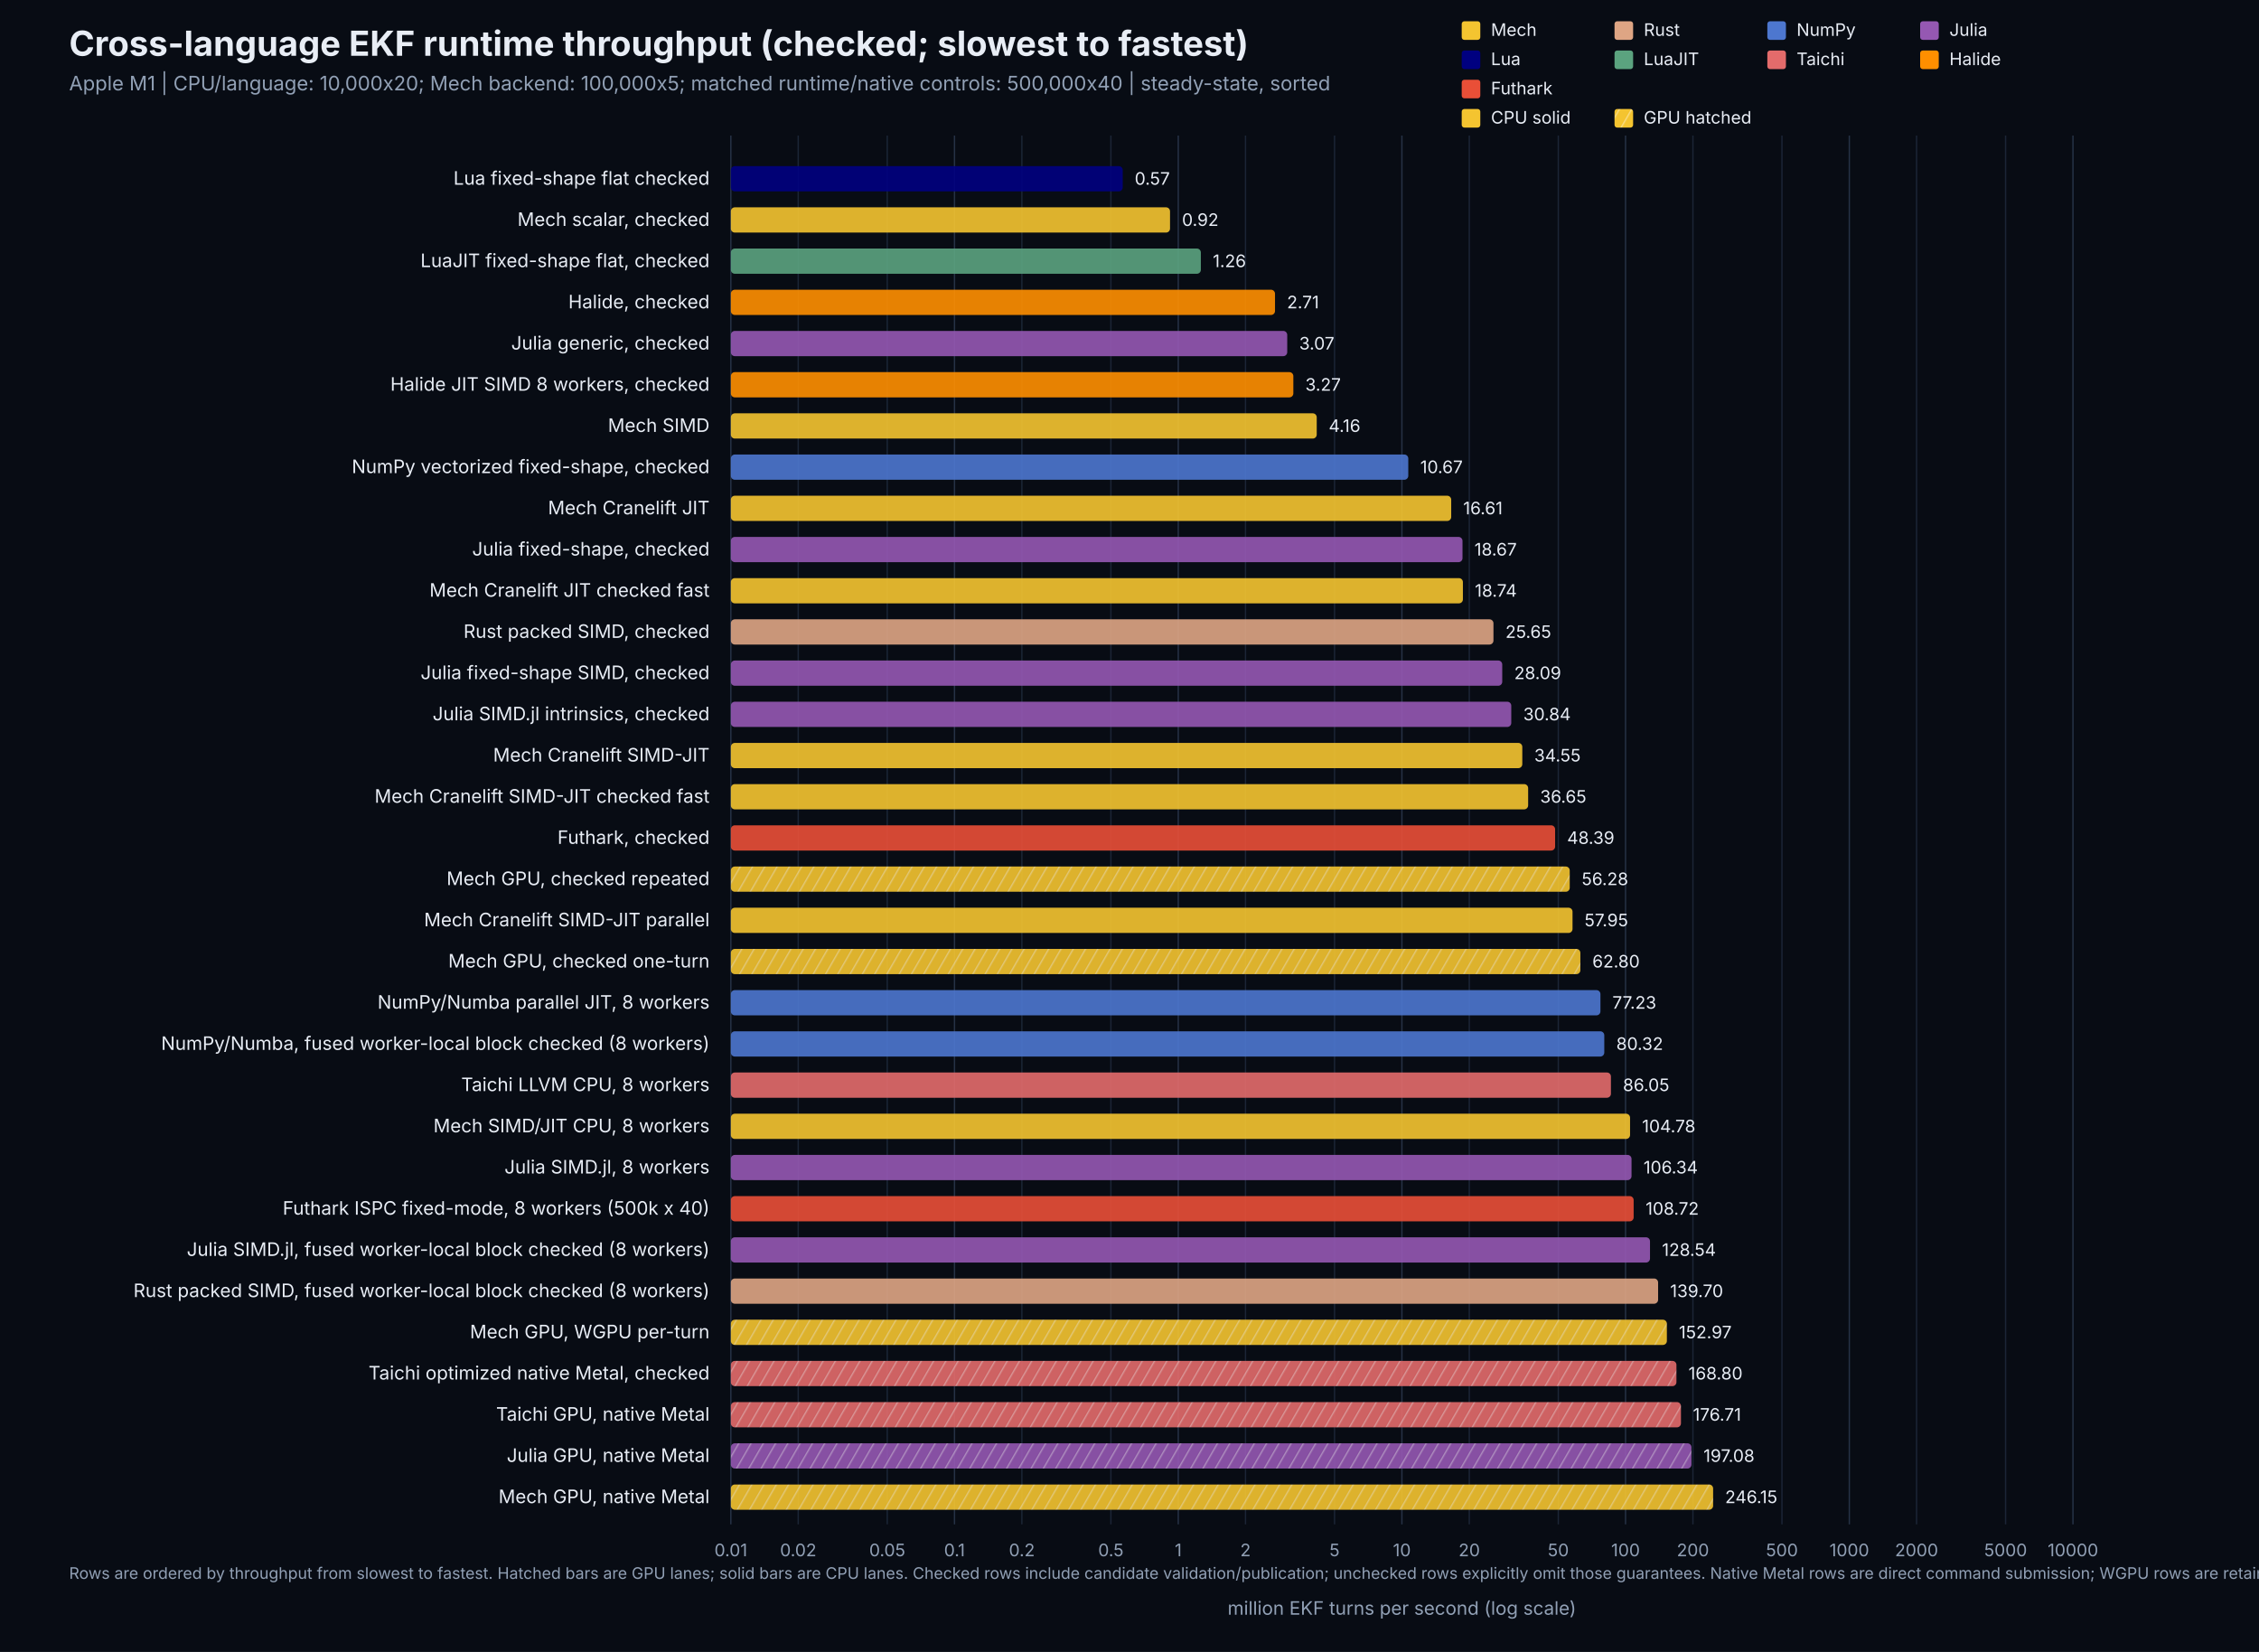
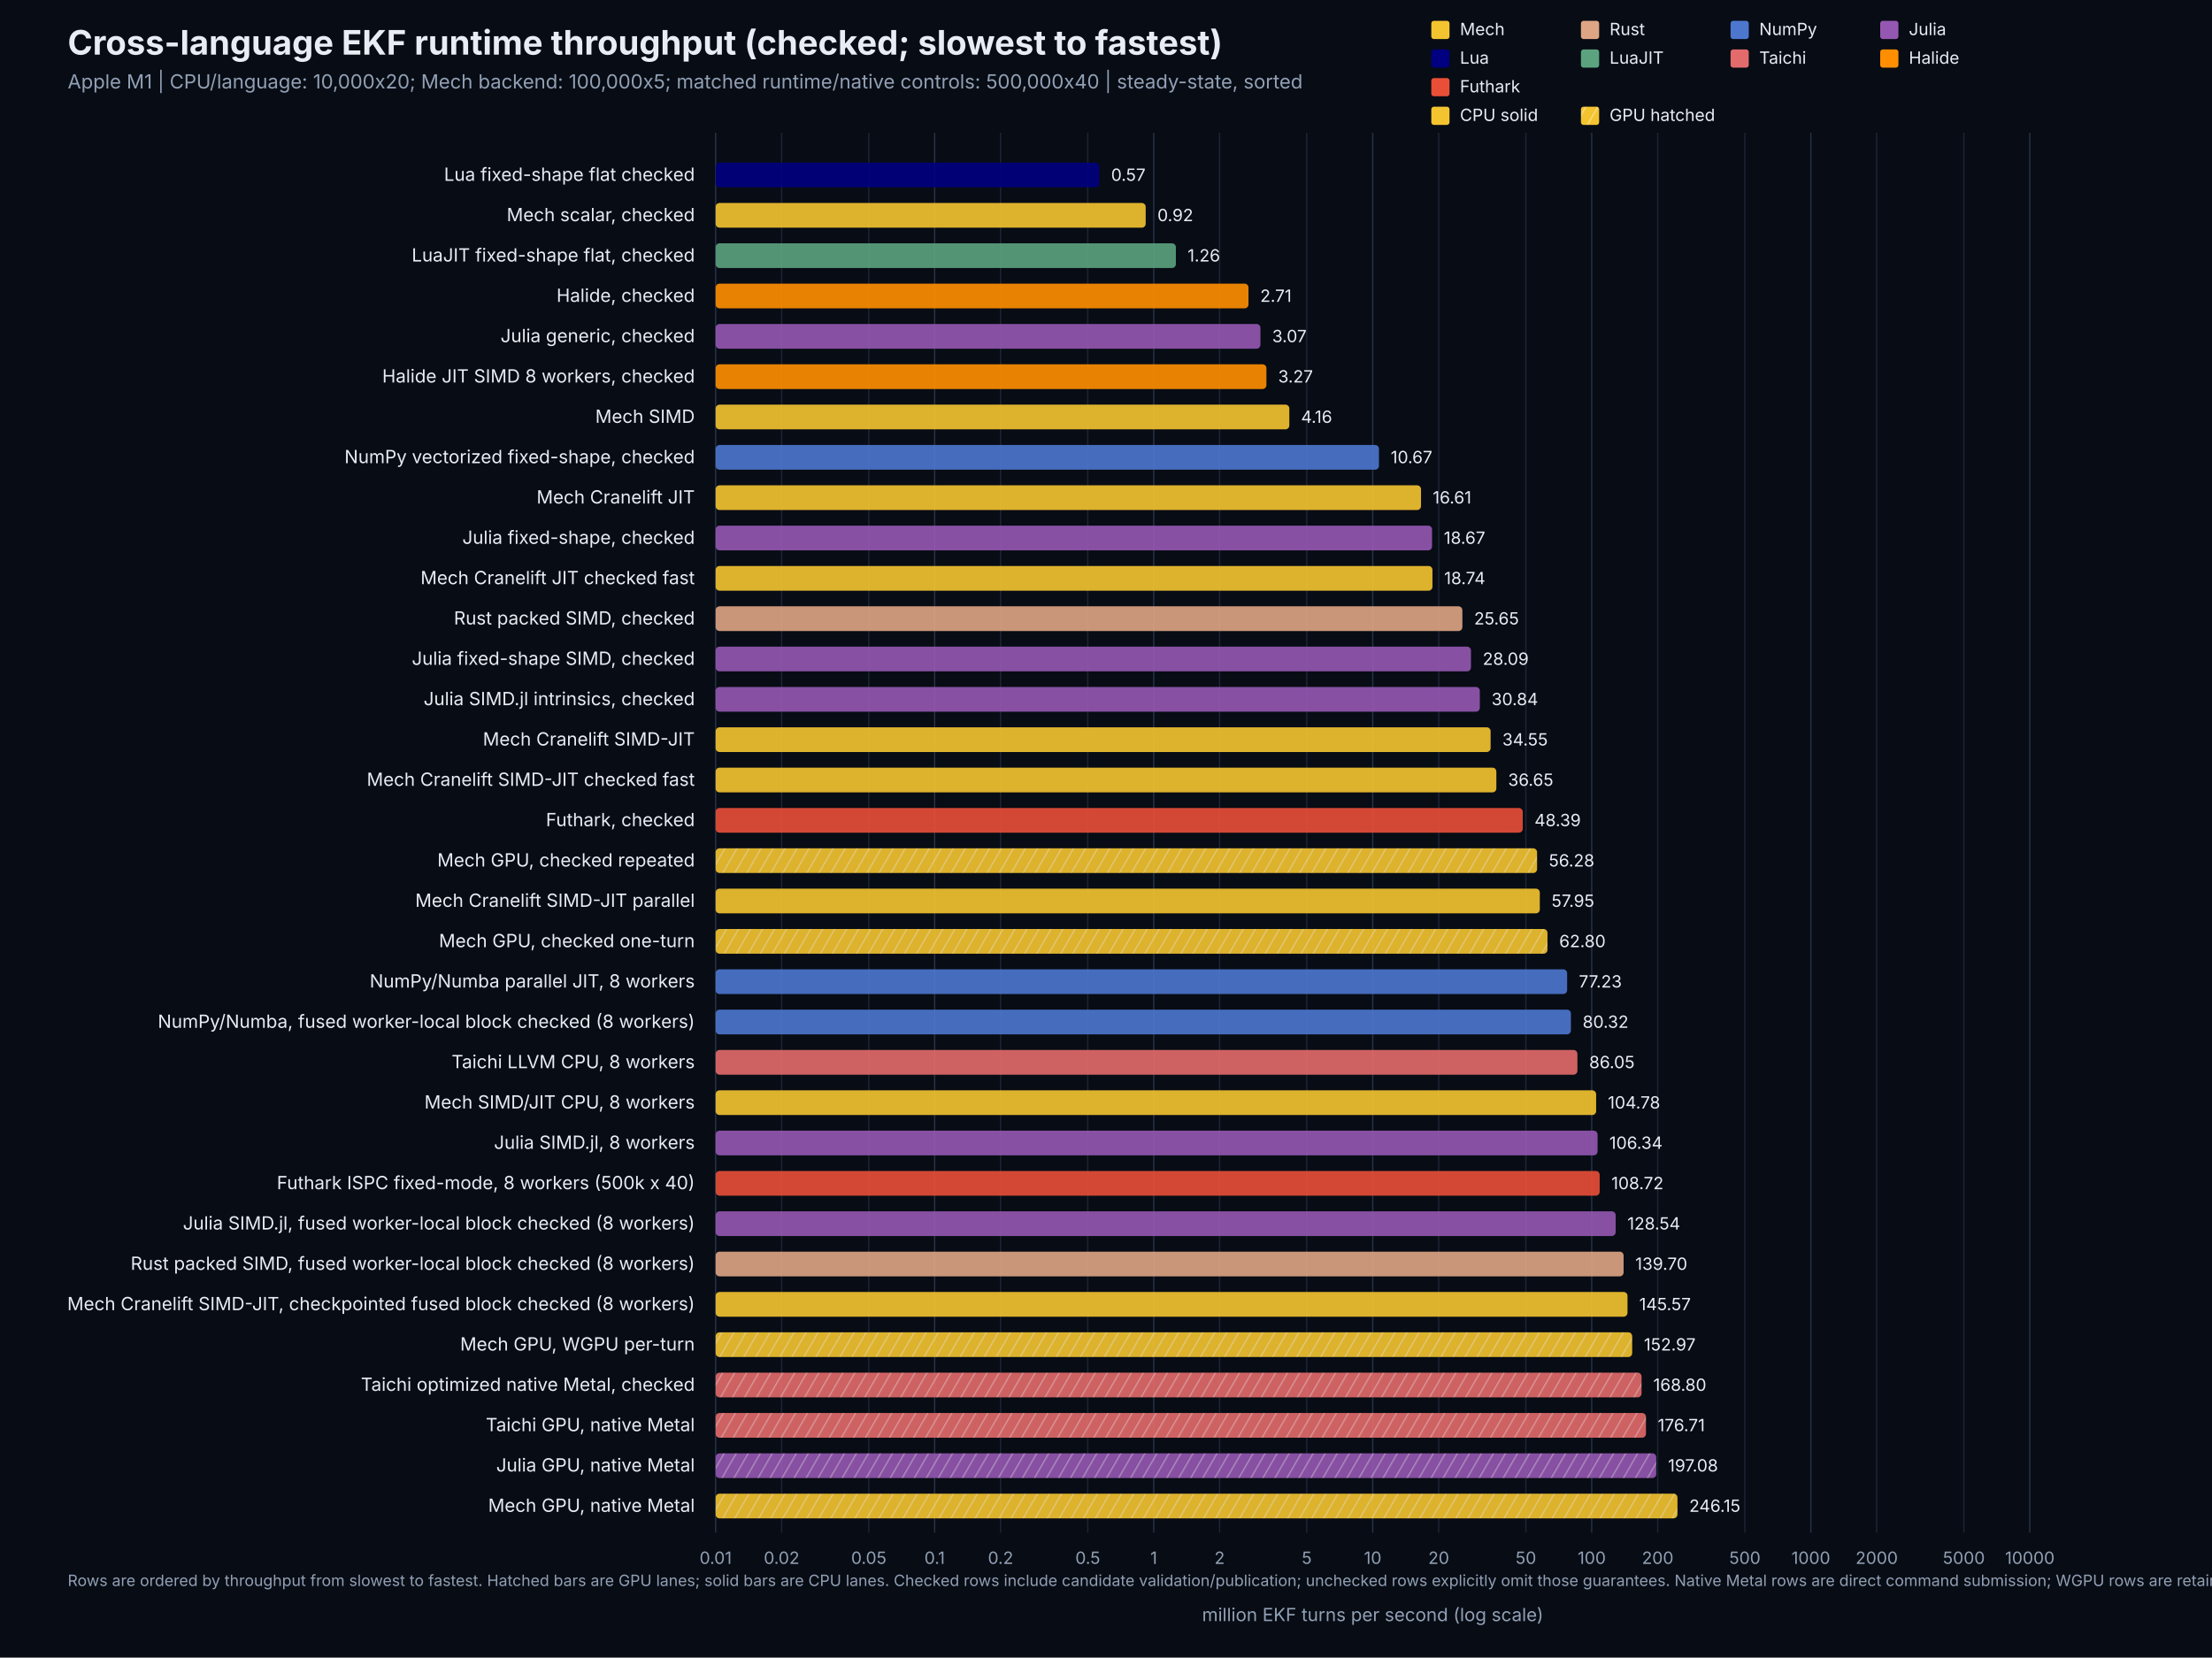
- <svg xmlns="http://www.w3.org/2000/svg" width="1700" height="1243" viewBox="0 0 1700 1243">
+ <svg xmlns="http://www.w3.org/2000/svg" width="1700" height="1274" viewBox="0 0 1700 1274">
  <rect width="100%" height="100%" fill="#080c14" />
  <defs>
    <pattern id="gpu-mech" width="8" height="8" patternUnits="userSpaceOnUse" patternTransform="rotate(30)">
      <rect width="8" height="8" fill="#f4c430" />
      <path d="M0 0V8" stroke="#ffffff" stroke-opacity="0.38" stroke-width="2" />
    </pattern>
    <pattern id="gpu-rust" width="8" height="8" patternUnits="userSpaceOnUse" patternTransform="rotate(30)">
      <rect width="8" height="8" fill="#dea584" />
      <path d="M0 0V8" stroke="#ffffff" stroke-opacity="0.38" stroke-width="2" />
    </pattern>
    <pattern id="gpu-numpy" width="8" height="8" patternUnits="userSpaceOnUse" patternTransform="rotate(30)">
      <rect width="8" height="8" fill="#4d77cf" />
      <path d="M0 0V8" stroke="#ffffff" stroke-opacity="0.38" stroke-width="2" />
    </pattern>
    <pattern id="gpu-julia" width="8" height="8" patternUnits="userSpaceOnUse" patternTransform="rotate(30)">
      <rect width="8" height="8" fill="#9558b2" />
      <path d="M0 0V8" stroke="#ffffff" stroke-opacity="0.38" stroke-width="2" />
    </pattern>
    <pattern id="gpu-lua" width="8" height="8" patternUnits="userSpaceOnUse" patternTransform="rotate(30)">
      <rect width="8" height="8" fill="#000080" />
      <path d="M0 0V8" stroke="#ffffff" stroke-opacity="0.38" stroke-width="2" />
    </pattern>
    <pattern id="gpu-luajit" width="8" height="8" patternUnits="userSpaceOnUse" patternTransform="rotate(30)">
      <rect width="8" height="8" fill="#5ba37f" />
      <path d="M0 0V8" stroke="#ffffff" stroke-opacity="0.38" stroke-width="2" />
    </pattern>
    <pattern id="gpu-taichi" width="8" height="8" patternUnits="userSpaceOnUse" patternTransform="rotate(30)">
      <rect width="8" height="8" fill="#e36b6b" />
      <path d="M0 0V8" stroke="#ffffff" stroke-opacity="0.38" stroke-width="2" />
    </pattern>
    <pattern id="gpu-halide" width="8" height="8" patternUnits="userSpaceOnUse" patternTransform="rotate(30)">
      <rect width="8" height="8" fill="#ff8f00" />
      <path d="M0 0V8" stroke="#ffffff" stroke-opacity="0.38" stroke-width="2" />
    </pattern>
    <pattern id="gpu-futhark" width="8" height="8" patternUnits="userSpaceOnUse" patternTransform="rotate(30)">
      <rect width="8" height="8" fill="#e94f37" />
      <path d="M0 0V8" stroke="#ffffff" stroke-opacity="0.38" stroke-width="2" />
    </pattern>
  </defs>
  <style>text{font-family:-apple-system,BlinkMacSystemFont,"Segoe UI",sans-serif;fill:#e8edf5} .muted{fill:#91a0b5} .grid{stroke:#263246;stroke-width:1} .minor-grid{stroke:#1b2536;stroke-width:1} .axis{fill:#91a0b5;font-size:13px} .label{font-size:14px} .value{font-size:13px;font-variant-numeric:tabular-nums}</style>
  <text x="52" y="42" font-size="26" font-weight="700">Cross-language EKF runtime throughput (checked; slowest to fastest)</text>
  <text x="52" y="68" class="muted" font-size="15">Apple M1 | CPU/language: 10,000x20; Mech backend: 100,000x5; matched runtime/native controls: 500,000x40 | steady-state, sorted</text>
-   <line x1="550.0" y1="102" x2="550.0" y2="1147" class="grid" />
-   <text x="550.0" y="1171" text-anchor="middle" class="axis">0.01</text>
-   <line x1="600.7" y1="102" x2="600.7" y2="1147" class="minor-grid" />
-   <text x="600.7" y="1171" text-anchor="middle" class="axis">0.02</text>
-   <line x1="667.7" y1="102" x2="667.7" y2="1147" class="minor-grid" />
-   <text x="667.7" y="1171" text-anchor="middle" class="axis">0.05</text>
-   <line x1="718.3" y1="102" x2="718.3" y2="1147" class="grid" />
-   <text x="718.3" y="1171" text-anchor="middle" class="axis">0.1</text>
-   <line x1="769.0" y1="102" x2="769.0" y2="1147" class="minor-grid" />
-   <text x="769.0" y="1171" text-anchor="middle" class="axis">0.2</text>
-   <line x1="836.0" y1="102" x2="836.0" y2="1147" class="minor-grid" />
-   <text x="836.0" y="1171" text-anchor="middle" class="axis">0.5</text>
-   <line x1="886.7" y1="102" x2="886.7" y2="1147" class="grid" />
-   <text x="886.7" y="1171" text-anchor="middle" class="axis">1</text>
-   <line x1="937.3" y1="102" x2="937.3" y2="1147" class="minor-grid" />
-   <text x="937.3" y="1171" text-anchor="middle" class="axis">2</text>
-   <line x1="1004.3" y1="102" x2="1004.3" y2="1147" class="minor-grid" />
-   <text x="1004.3" y="1171" text-anchor="middle" class="axis">5</text>
-   <line x1="1055.0" y1="102" x2="1055.0" y2="1147" class="grid" />
-   <text x="1055.0" y="1171" text-anchor="middle" class="axis">10</text>
-   <line x1="1105.7" y1="102" x2="1105.7" y2="1147" class="minor-grid" />
-   <text x="1105.7" y="1171" text-anchor="middle" class="axis">20</text>
-   <line x1="1172.7" y1="102" x2="1172.7" y2="1147" class="minor-grid" />
-   <text x="1172.7" y="1171" text-anchor="middle" class="axis">50</text>
-   <line x1="1223.3" y1="102" x2="1223.3" y2="1147" class="grid" />
-   <text x="1223.3" y="1171" text-anchor="middle" class="axis">100</text>
-   <line x1="1274.0" y1="102" x2="1274.0" y2="1147" class="minor-grid" />
-   <text x="1274.0" y="1171" text-anchor="middle" class="axis">200</text>
-   <line x1="1341.0" y1="102" x2="1341.0" y2="1147" class="minor-grid" />
-   <text x="1341.0" y="1171" text-anchor="middle" class="axis">500</text>
-   <line x1="1391.7" y1="102" x2="1391.7" y2="1147" class="grid" />
-   <text x="1391.7" y="1171" text-anchor="middle" class="axis">1000</text>
-   <line x1="1442.3" y1="102" x2="1442.3" y2="1147" class="minor-grid" />
-   <text x="1442.3" y="1171" text-anchor="middle" class="axis">2000</text>
-   <line x1="1509.3" y1="102" x2="1509.3" y2="1147" class="minor-grid" />
-   <text x="1509.3" y="1171" text-anchor="middle" class="axis">5000</text>
-   <line x1="1560.0" y1="102" x2="1560.0" y2="1147" class="grid" />
-   <text x="1560.0" y="1171" text-anchor="middle" class="axis">10000</text>
-   <text x="1055.0" y="1215" text-anchor="middle" class="muted" font-size="14">million EKF turns per second (log scale)</text>
+   <line x1="550.0" y1="102" x2="550.0" y2="1178" class="grid" />
+   <text x="550.0" y="1202" text-anchor="middle" class="axis">0.01</text>
+   <line x1="600.7" y1="102" x2="600.7" y2="1178" class="minor-grid" />
+   <text x="600.7" y="1202" text-anchor="middle" class="axis">0.02</text>
+   <line x1="667.7" y1="102" x2="667.7" y2="1178" class="minor-grid" />
+   <text x="667.7" y="1202" text-anchor="middle" class="axis">0.05</text>
+   <line x1="718.3" y1="102" x2="718.3" y2="1178" class="grid" />
+   <text x="718.3" y="1202" text-anchor="middle" class="axis">0.1</text>
+   <line x1="769.0" y1="102" x2="769.0" y2="1178" class="minor-grid" />
+   <text x="769.0" y="1202" text-anchor="middle" class="axis">0.2</text>
+   <line x1="836.0" y1="102" x2="836.0" y2="1178" class="minor-grid" />
+   <text x="836.0" y="1202" text-anchor="middle" class="axis">0.5</text>
+   <line x1="886.7" y1="102" x2="886.7" y2="1178" class="grid" />
+   <text x="886.7" y="1202" text-anchor="middle" class="axis">1</text>
+   <line x1="937.3" y1="102" x2="937.3" y2="1178" class="minor-grid" />
+   <text x="937.3" y="1202" text-anchor="middle" class="axis">2</text>
+   <line x1="1004.3" y1="102" x2="1004.3" y2="1178" class="minor-grid" />
+   <text x="1004.3" y="1202" text-anchor="middle" class="axis">5</text>
+   <line x1="1055.0" y1="102" x2="1055.0" y2="1178" class="grid" />
+   <text x="1055.0" y="1202" text-anchor="middle" class="axis">10</text>
+   <line x1="1105.7" y1="102" x2="1105.7" y2="1178" class="minor-grid" />
+   <text x="1105.7" y="1202" text-anchor="middle" class="axis">20</text>
+   <line x1="1172.7" y1="102" x2="1172.7" y2="1178" class="minor-grid" />
+   <text x="1172.7" y="1202" text-anchor="middle" class="axis">50</text>
+   <line x1="1223.3" y1="102" x2="1223.3" y2="1178" class="grid" />
+   <text x="1223.3" y="1202" text-anchor="middle" class="axis">100</text>
+   <line x1="1274.0" y1="102" x2="1274.0" y2="1178" class="minor-grid" />
+   <text x="1274.0" y="1202" text-anchor="middle" class="axis">200</text>
+   <line x1="1341.0" y1="102" x2="1341.0" y2="1178" class="minor-grid" />
+   <text x="1341.0" y="1202" text-anchor="middle" class="axis">500</text>
+   <line x1="1391.7" y1="102" x2="1391.7" y2="1178" class="grid" />
+   <text x="1391.7" y="1202" text-anchor="middle" class="axis">1000</text>
+   <line x1="1442.3" y1="102" x2="1442.3" y2="1178" class="minor-grid" />
+   <text x="1442.3" y="1202" text-anchor="middle" class="axis">2000</text>
+   <line x1="1509.3" y1="102" x2="1509.3" y2="1178" class="minor-grid" />
+   <text x="1509.3" y="1202" text-anchor="middle" class="axis">5000</text>
+   <line x1="1560.0" y1="102" x2="1560.0" y2="1178" class="grid" />
+   <text x="1560.0" y="1202" text-anchor="middle" class="axis">10000</text>
+   <text x="1055.0" y="1246" text-anchor="middle" class="muted" font-size="14">million EKF turns per second (log scale)</text>
  <rect x="1100" y="16" width="14" height="14" rx="2" fill="#f4c430" />
  <text x="1122" y="27" font-size="13">Mech</text>
  <rect x="1215" y="16" width="14" height="14" rx="2" fill="#dea584" />
  <text x="1237" y="27" font-size="13">Rust</text>
  <rect x="1330" y="16" width="14" height="14" rx="2" fill="#4d77cf" />
  <text x="1352" y="27" font-size="13">NumPy</text>
  <rect x="1445" y="16" width="14" height="14" rx="2" fill="#9558b2" />
  <text x="1467" y="27" font-size="13">Julia</text>
  <rect x="1100" y="38" width="14" height="14" rx="2" fill="#000080" />
  <text x="1122" y="49" font-size="13">Lua</text>
  <rect x="1215" y="38" width="14" height="14" rx="2" fill="#5ba37f" />
  <text x="1237" y="49" font-size="13">LuaJIT</text>
  <rect x="1330" y="38" width="14" height="14" rx="2" fill="#e36b6b" />
  <text x="1352" y="49" font-size="13">Taichi</text>
  <rect x="1445" y="38" width="14" height="14" rx="2" fill="#ff8f00" />
  <text x="1467" y="49" font-size="13">Halide</text>
  <rect x="1100" y="60" width="14" height="14" rx="2" fill="#e94f37" />
  <text x="1122" y="71" font-size="13">Futhark</text>
  <rect x="1100" y="82" width="14" height="14" rx="2" fill="#f4c430" />
  <text x="1122" y="93" font-size="13">CPU solid</text>
  <rect x="1215" y="82" width="14" height="14" rx="2" fill="url(#gpu-mech)" />
  <text x="1237" y="93" font-size="13">GPU hatched</text>
  <text x="534" y="139" text-anchor="end" class="label">Lua fixed-shape flat checked</text>
  <rect x="550" y="125" width="294.9" height="19" rx="3" fill="#000080" opacity="0.9" />
  <text x="853.9" y="139" class="value">0.57</text>
  <text x="534" y="170" text-anchor="end" class="label">Mech scalar, checked</text>
  <rect x="550" y="156" width="330.5" height="19" rx="3" fill="#f4c430" opacity="0.9" />
  <text x="889.5" y="170" class="value">0.92</text>
  <text x="534" y="201" text-anchor="end" class="label">LuaJIT fixed-shape flat, checked</text>
  <rect x="550" y="187" width="353.7" height="19" rx="3" fill="#5ba37f" opacity="0.9" />
  <text x="912.7" y="201" class="value">1.26</text>
  <text x="534" y="232" text-anchor="end" class="label">Halide, checked</text>
  <rect x="550" y="218" width="409.5" height="19" rx="3" fill="#ff8f00" opacity="0.9" />
  <text x="968.5" y="232" class="value">2.71</text>
  <text x="534" y="263" text-anchor="end" class="label">Julia generic, checked</text>
  <rect x="550" y="249" width="418.7" height="19" rx="3" fill="#9558b2" opacity="0.9" />
  <text x="977.7" y="263" class="value">3.07</text>
  <text x="534" y="294" text-anchor="end" class="label">Halide JIT SIMD 8 workers, checked</text>
  <rect x="550" y="280" width="423.3" height="19" rx="3" fill="#ff8f00" opacity="0.9" />
  <text x="982.3" y="294" class="value">3.27</text>
  <text x="534" y="325" text-anchor="end" class="label">Mech SIMD</text>
  <rect x="550" y="311" width="440.9" height="19" rx="3" fill="#f4c430" opacity="0.9" />
  <text x="999.9" y="325" class="value">4.16</text>
  <text x="534" y="356" text-anchor="end" class="label">NumPy vectorized fixed-shape, checked</text>
  <rect x="550" y="342" width="509.8" height="19" rx="3" fill="#4d77cf" opacity="0.9" />
  <text x="1068.8" y="356" class="value">10.67</text>
  <text x="534" y="387" text-anchor="end" class="label">Mech Cranelift JIT</text>
  <rect x="550" y="373" width="542.1" height="19" rx="3" fill="#f4c430" opacity="0.9" />
  <text x="1101.1" y="387" class="value">16.61</text>
  <text x="534" y="418" text-anchor="end" class="label">Julia fixed-shape, checked</text>
  <rect x="550" y="404" width="550.6" height="19" rx="3" fill="#9558b2" opacity="0.9" />
  <text x="1109.6" y="418" class="value">18.67</text>
  <text x="534" y="449" text-anchor="end" class="label">Mech Cranelift JIT checked fast</text>
  <rect x="550" y="435" width="550.9" height="19" rx="3" fill="#f4c430" opacity="0.9" />
  <text x="1109.9" y="449" class="value">18.74</text>
  <text x="534" y="480" text-anchor="end" class="label">Rust packed SIMD, checked</text>
  <rect x="550" y="466" width="573.9" height="19" rx="3" fill="#dea584" opacity="0.9" />
  <text x="1132.9" y="480" class="value">25.65</text>
  <text x="534" y="511" text-anchor="end" class="label">Julia fixed-shape SIMD, checked</text>
  <rect x="550" y="497" width="580.5" height="19" rx="3" fill="#9558b2" opacity="0.9" />
  <text x="1139.5" y="511" class="value">28.09</text>
  <text x="534" y="542" text-anchor="end" class="label">Julia SIMD.jl intrinsics, checked</text>
  <rect x="550" y="528" width="587.3" height="19" rx="3" fill="#9558b2" opacity="0.9" />
  <text x="1146.3" y="542" class="value">30.84</text>
  <text x="534" y="573" text-anchor="end" class="label">Mech Cranelift SIMD-JIT</text>
  <rect x="550" y="559" width="595.6" height="19" rx="3" fill="#f4c430" opacity="0.9" />
  <text x="1154.6" y="573" class="value">34.55</text>
  <text x="534" y="604" text-anchor="end" class="label">Mech Cranelift SIMD-JIT checked fast</text>
  <rect x="550" y="590" width="600.0" height="19" rx="3" fill="#f4c430" opacity="0.9" />
  <text x="1159.0" y="604" class="value">36.65</text>
  <text x="534" y="635" text-anchor="end" class="label">Futhark, checked</text>
  <rect x="550" y="621" width="620.3" height="19" rx="3" fill="#e94f37" opacity="0.9" />
  <text x="1179.3" y="635" class="value">48.39</text>
  <text x="534" y="666" text-anchor="end" class="label">Mech GPU, checked repeated</text>
  <rect x="550" y="652" width="631.3" height="19" rx="3" fill="url(#gpu-mech)" opacity="0.9" />
  <text x="1190.3" y="666" class="value">56.28</text>
  <text x="534" y="697" text-anchor="end" class="label">Mech Cranelift SIMD-JIT parallel</text>
  <rect x="550" y="683" width="633.4" height="19" rx="3" fill="#f4c430" opacity="0.9" />
  <text x="1192.4" y="697" class="value">57.95</text>
  <text x="534" y="728" text-anchor="end" class="label">Mech GPU, checked one-turn</text>
  <rect x="550" y="714" width="639.3" height="19" rx="3" fill="url(#gpu-mech)" opacity="0.9" />
  <text x="1198.3" y="728" class="value">62.80</text>
  <text x="534" y="759" text-anchor="end" class="label">NumPy/Numba parallel JIT, 8 workers</text>
  <rect x="550" y="745" width="654.4" height="19" rx="3" fill="#4d77cf" opacity="0.9" />
  <text x="1213.4" y="759" class="value">77.23</text>
  <text x="534" y="790" text-anchor="end" class="label">NumPy/Numba, fused worker-local block checked (8 workers)</text>
  <rect x="550" y="776" width="657.3" height="19" rx="3" fill="#4d77cf" opacity="0.9" />
  <text x="1216.3" y="790" class="value">80.32</text>
  <text x="534" y="821" text-anchor="end" class="label">Taichi LLVM CPU, 8 workers</text>
  <rect x="550" y="807" width="662.3" height="19" rx="3" fill="#e36b6b" opacity="0.9" />
  <text x="1221.3" y="821" class="value">86.05</text>
  <text x="534" y="852" text-anchor="end" class="label">Mech SIMD/JIT CPU, 8 workers</text>
  <rect x="550" y="838" width="676.7" height="19" rx="3" fill="#f4c430" opacity="0.9" />
  <text x="1235.7" y="852" class="value">104.78</text>
  <text x="534" y="883" text-anchor="end" class="label">Julia SIMD.jl, 8 workers</text>
  <rect x="550" y="869" width="677.8" height="19" rx="3" fill="#9558b2" opacity="0.9" />
  <text x="1236.8" y="883" class="value">106.34</text>
  <text x="534" y="914" text-anchor="end" class="label">Futhark ISPC fixed-mode, 8 workers (500k x 40)</text>
  <rect x="550" y="900" width="679.4" height="19" rx="3" fill="#e94f37" opacity="0.9" />
  <text x="1238.4" y="914" class="value">108.72</text>
  <text x="534" y="945" text-anchor="end" class="label">Julia SIMD.jl, fused worker-local block checked (8 workers)</text>
  <rect x="550" y="931" width="691.7" height="19" rx="3" fill="#9558b2" opacity="0.9" />
  <text x="1250.7" y="945" class="value">128.54</text>
  <text x="534" y="976" text-anchor="end" class="label">Rust packed SIMD, fused worker-local block checked (8 workers)</text>
  <rect x="550" y="962" width="697.8" height="19" rx="3" fill="#dea584" opacity="0.9" />
  <text x="1256.8" y="976" class="value">139.70</text>
-   <text x="534" y="1007" text-anchor="end" class="label">Mech GPU, WGPU per-turn</text>
-   <rect x="550" y="993" width="704.4" height="19" rx="3" fill="url(#gpu-mech)" opacity="0.9" />
-   <text x="1263.4" y="1007" class="value">152.97</text>
-   <text x="534" y="1038" text-anchor="end" class="label">Taichi optimized native Metal, checked</text>
-   <rect x="550" y="1024" width="711.6" height="19" rx="3" fill="url(#gpu-taichi)" opacity="0.9" />
-   <text x="1270.6" y="1038" class="value">168.80</text>
-   <text x="534" y="1069" text-anchor="end" class="label">Taichi GPU, native Metal</text>
-   <rect x="550" y="1055" width="715.0" height="19" rx="3" fill="url(#gpu-taichi)" opacity="0.9" />
-   <text x="1274.0" y="1069" class="value">176.71</text>
-   <text x="534" y="1100" text-anchor="end" class="label">Julia GPU, native Metal</text>
-   <rect x="550" y="1086" width="722.9" height="19" rx="3" fill="url(#gpu-julia)" opacity="0.9" />
-   <text x="1281.9" y="1100" class="value">197.08</text>
-   <text x="534" y="1131" text-anchor="end" class="label">Mech GPU, native Metal</text>
-   <rect x="550" y="1117" width="739.2" height="19" rx="3" fill="url(#gpu-mech)" opacity="0.9" />
-   <text x="1298.2" y="1131" class="value">246.15</text>
-   <text x="52" y="1188" class="muted" font-size="12">Rows are ordered by throughput from slowest to fastest. Hatched bars are GPU lanes; solid bars are CPU lanes. Checked rows include candidate validation/publication; unchecked rows explicitly omit those guarantees. Native Metal rows are direct command submission; WGPU rows are retained as a portable transport control. Compilation, allocation, warmup, and final readback are excluded from the timed region.</text>
+   <text x="534" y="1007" text-anchor="end" class="label">Mech Cranelift SIMD-JIT, checkpointed fused block checked (8 workers)</text>
+   <rect x="550" y="993" width="700.8" height="19" rx="3" fill="#f4c430" opacity="0.9" />
+   <text x="1259.8" y="1007" class="value">145.57</text>
+   <text x="534" y="1038" text-anchor="end" class="label">Mech GPU, WGPU per-turn</text>
+   <rect x="550" y="1024" width="704.4" height="19" rx="3" fill="url(#gpu-mech)" opacity="0.9" />
+   <text x="1263.4" y="1038" class="value">152.97</text>
+   <text x="534" y="1069" text-anchor="end" class="label">Taichi optimized native Metal, checked</text>
+   <rect x="550" y="1055" width="711.6" height="19" rx="3" fill="url(#gpu-taichi)" opacity="0.9" />
+   <text x="1270.6" y="1069" class="value">168.80</text>
+   <text x="534" y="1100" text-anchor="end" class="label">Taichi GPU, native Metal</text>
+   <rect x="550" y="1086" width="715.0" height="19" rx="3" fill="url(#gpu-taichi)" opacity="0.9" />
+   <text x="1274.0" y="1100" class="value">176.71</text>
+   <text x="534" y="1131" text-anchor="end" class="label">Julia GPU, native Metal</text>
+   <rect x="550" y="1117" width="722.9" height="19" rx="3" fill="url(#gpu-julia)" opacity="0.9" />
+   <text x="1281.9" y="1131" class="value">197.08</text>
+   <text x="534" y="1162" text-anchor="end" class="label">Mech GPU, native Metal</text>
+   <rect x="550" y="1148" width="739.2" height="19" rx="3" fill="url(#gpu-mech)" opacity="0.9" />
+   <text x="1298.2" y="1162" class="value">246.15</text>
+   <text x="52" y="1219" class="muted" font-size="12">Rows are ordered by throughput from slowest to fastest. Hatched bars are GPU lanes; solid bars are CPU lanes. Checked rows include candidate validation/publication; unchecked rows explicitly omit those guarantees. Native Metal rows are direct command submission; WGPU rows are retained as a portable transport control. Compilation, allocation, warmup, and final readback are excluded from the timed region.</text>
</svg>
